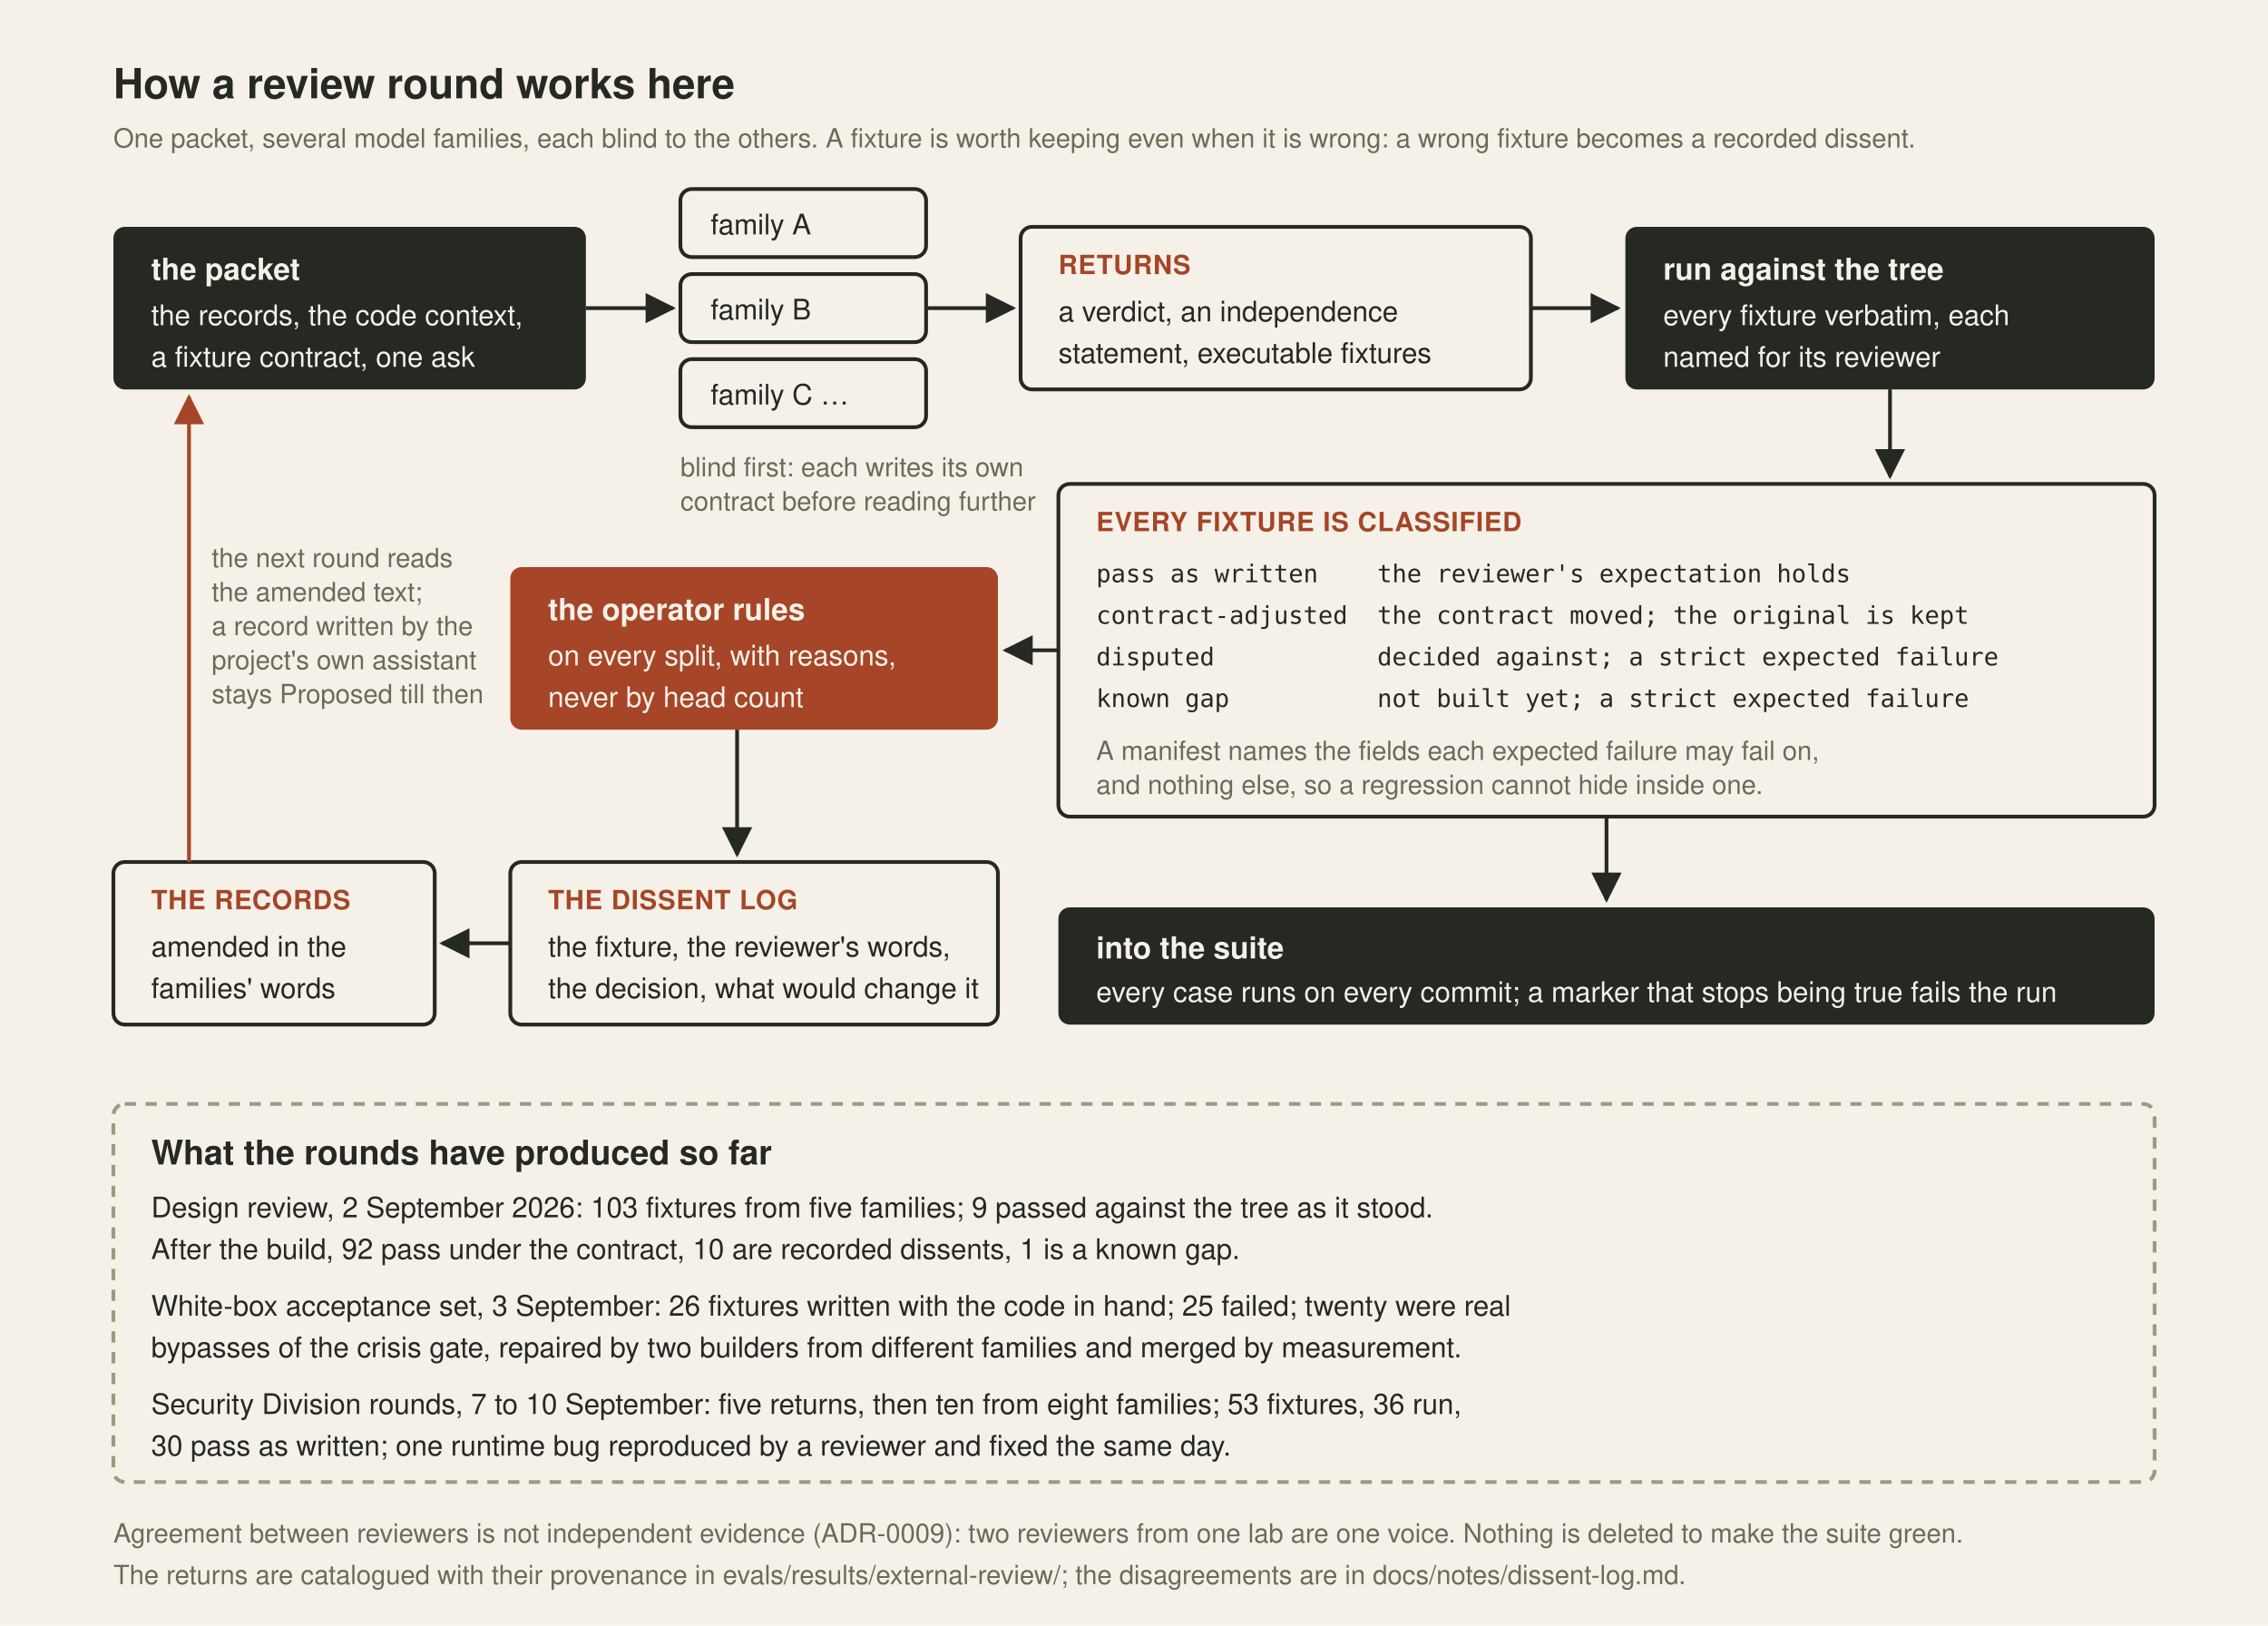
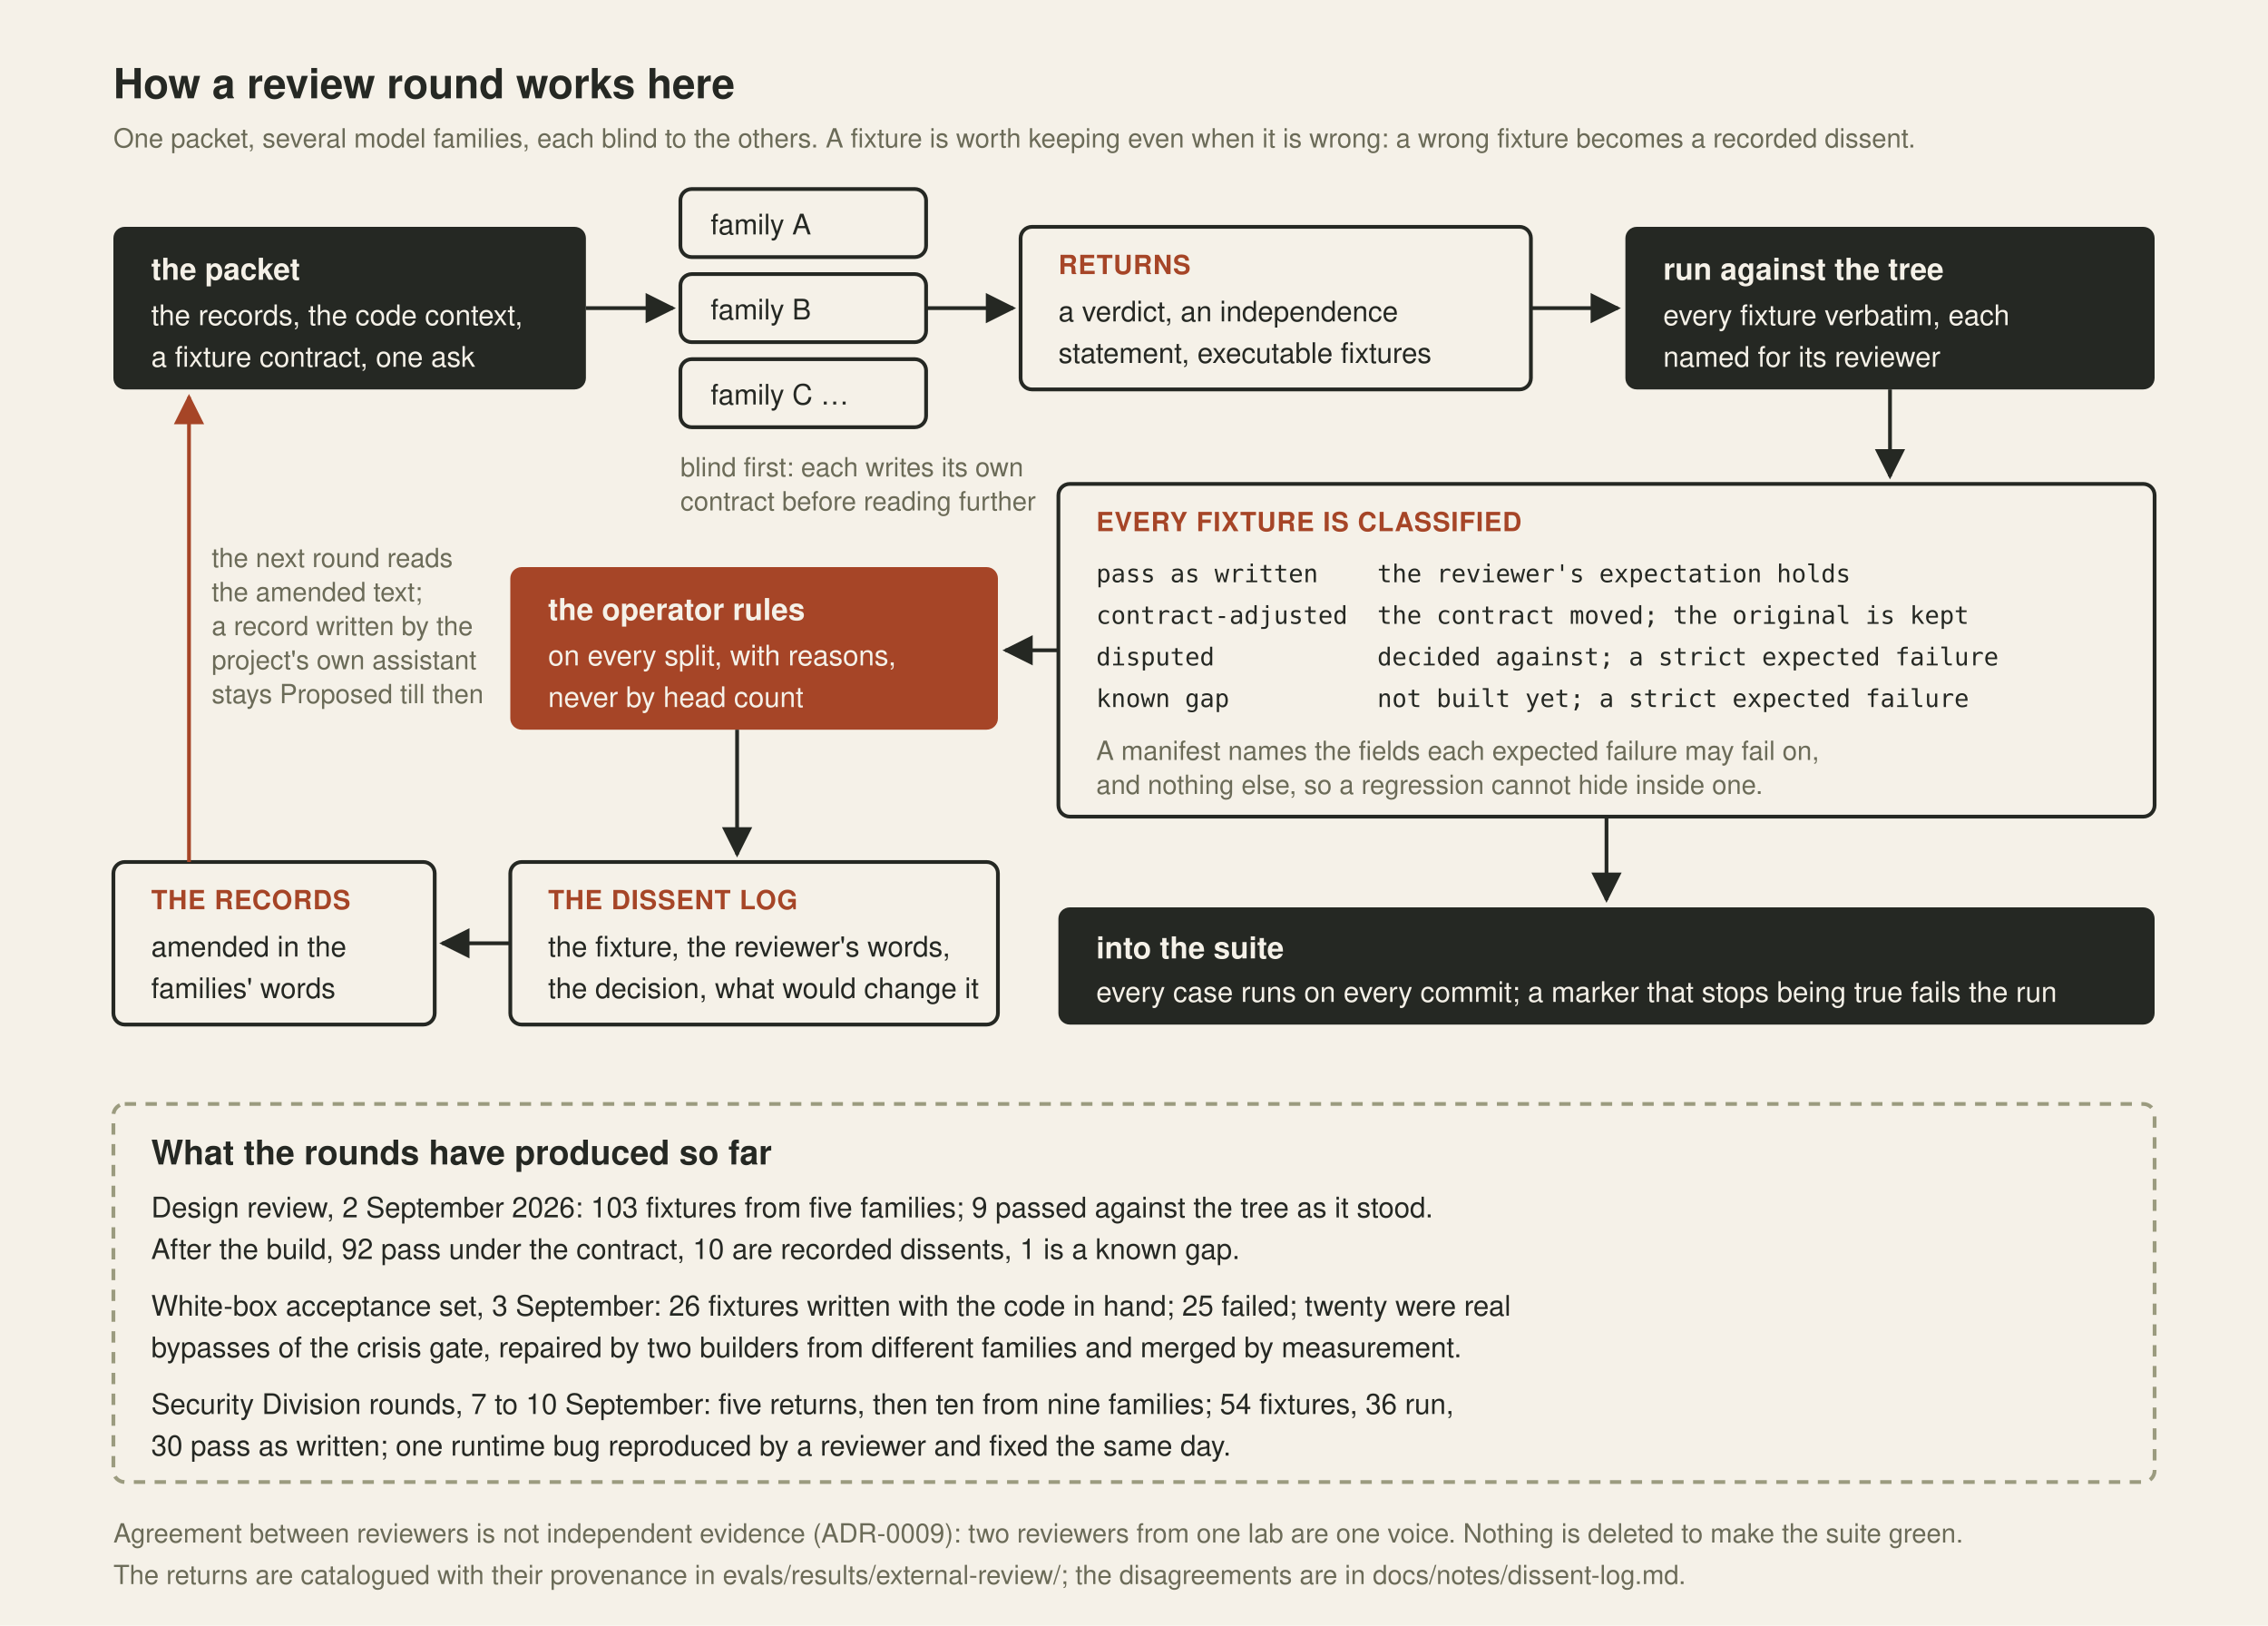
<svg xmlns="http://www.w3.org/2000/svg" viewBox="0 0 1200 860" width="1200" height="860" role="img" aria-labelledby="t d">
  <style>
    .bg { fill: #F5F1E8; }
    .box { fill: #F5F1E8; stroke: #252823; stroke-width: 2; }
    .dark { fill: #252823; }
    .rust { fill: #A64527; }
    .t { font-family: -apple-system, "Segoe UI", Helvetica, Arial, sans-serif; fill: #252823; font-size: 15px; }
    .h { font-family: -apple-system, "Segoe UI", Helvetica, Arial, sans-serif; fill: #252823; font-size: 22px; font-weight: 600; }
    .n { font-family: -apple-system, "Segoe UI", Helvetica, Arial, sans-serif; fill: #A64527; font-size: 14px; font-weight: 700; letter-spacing: 0.4px; }
    .w { font-family: -apple-system, "Segoe UI", Helvetica, Arial, sans-serif; fill: #F5F1E8; font-size: 16px; font-weight: 600; }
    .wl { font-family: -apple-system, "Segoe UI", Helvetica, Arial, sans-serif; fill: #F5F1E8; font-size: 15px; }
    .m { font-family: ui-monospace, "SF Mono", Menlo, Consolas, monospace; fill: #252823; font-size: 13px; }
    .s { font-family: -apple-system, "Segoe UI", Helvetica, Arial, sans-serif; fill: #6b6b58; font-size: 14px; }
    .arrow { stroke: #252823; stroke-width: 2; fill: none; marker-end: url(#a); }
    .arrowr { stroke: #A64527; stroke-width: 2; fill: none; marker-end: url(#ar); }
    .sagel { stroke: #9B9B7F; stroke-width: 2; fill: none; }
  </style>
  <defs>
    <marker id="a" viewBox="0 0 10 10" refX="9" refY="5" markerWidth="8" markerHeight="8" orient="auto-start-reverse">
      <path d="M 0 0 L 10 5 L 0 10 z" fill="#252823" />
    </marker>
    <marker id="ar" viewBox="0 0 10 10" refX="9" refY="5" markerWidth="8" markerHeight="8" orient="auto-start-reverse">
      <path d="M 0 0 L 10 5 L 0 10 z" fill="#A64527" />
    </marker>
  </defs>
  <rect class="bg" x="0" y="0" width="1200" height="860" />
  <text class="h" x="60" y="52">How a review round works here</text>
  <text class="s" x="60" y="78">One packet, several model families, each blind to the others. A fixture is worth keeping even when it is wrong: a wrong fixture becomes a recorded dissent.</text>
  <rect class="dark" x="60" y="120" width="250" height="86" rx="6" />
  <text class="w" x="80" y="148">the packet</text>
  <text class="wl" x="80" y="172">the records, the code context,</text>
  <text class="wl" x="80" y="194">a fixture contract, one ask</text>
  <path class="arrow" d="M 310 163 H 356" />
  <rect class="box" x="360" y="100" width="130" height="36" rx="6" />
  <text class="t" x="376" y="124">family A</text>
  <rect class="box" x="360" y="145" width="130" height="36" rx="6" />
  <text class="t" x="376" y="169">family B</text>
  <rect class="box" x="360" y="190" width="130" height="36" rx="6" />
  <text class="t" x="376" y="214">family C …</text>
  <text class="s" x="360" y="252">blind first: each writes its own</text>
  <text class="s" x="360" y="270">contract before reading further</text>
  <path class="arrow" d="M 490 163 H 536" />
  <rect class="box" x="540" y="120" width="270" height="86" rx="6" />
  <text class="n" x="560" y="145">RETURNS</text>
  <text class="t" x="560" y="170">a verdict, an independence</text>
  <text class="t" x="560" y="192">statement, executable fixtures</text>
  <path class="arrow" d="M 810 163 H 856" />
  <rect class="dark" x="860" y="120" width="280" height="86" rx="6" />
  <text class="w" x="880" y="148">run against the tree</text>
  <text class="wl" x="880" y="172">every fixture verbatim, each</text>
  <text class="wl" x="880" y="194">named for its reviewer</text>
  <path class="arrow" d="M 1000 206 V 252" />
  <rect class="box" x="560" y="256" width="580" height="176" rx="6" />
  <text class="n" x="580" y="281">EVERY FIXTURE IS CLASSIFIED</text>
  <text class="m" x="580" y="308" xml:space="preserve">pass as written    the reviewer's expectation holds</text>
  <text class="m" x="580" y="330" xml:space="preserve">contract-adjusted  the contract moved; the original is kept</text>
  <text class="m" x="580" y="352" xml:space="preserve">disputed           decided against; a strict expected failure</text>
  <text class="m" x="580" y="374" xml:space="preserve">known gap          not built yet; a strict expected failure</text>
  <text class="s" x="580" y="402">A manifest names the fields each expected failure may fail on,</text>
  <text class="s" x="580" y="420">and nothing else, so a regression cannot hide inside one.</text>
  <path class="arrow" d="M 560 344 H 532" />
  <rect class="rust" x="270" y="300" width="258" height="86" rx="6" />
  <text class="w" x="290" y="328">the operator rules</text>
  <text class="wl" x="290" y="352">on every split, with reasons,</text>
  <text class="wl" x="290" y="374">never by head count</text>
  <path class="arrow" d="M 390 386 V 452" />
  <rect class="box" x="270" y="456" width="258" height="86" rx="6" />
  <text class="n" x="290" y="481">THE DISSENT LOG</text>
  <text class="t" x="290" y="506">the fixture, the reviewer's words,</text>
  <text class="t" x="290" y="528">the decision, what would change it</text>
  <path class="arrow" d="M 270 499 H 234" />
  <rect class="box" x="60" y="456" width="170" height="86" rx="6" />
  <text class="n" x="80" y="481">THE RECORDS</text>
  <text class="t" x="80" y="506">amended in the</text>
  <text class="t" x="80" y="528">families' words</text>
  <path class="arrowr" d="M 100 456 V 210" />
  <text class="s" x="112" y="300">the next round reads</text>
  <text class="s" x="112" y="318">the amended text;</text>
  <text class="s" x="112" y="336">a record written by the</text>
  <text class="s" x="112" y="354">project's own assistant</text>
  <text class="s" x="112" y="372">stays Proposed till then</text>
  <path class="arrow" d="M 850 432 V 476" />
  <rect class="dark" x="560" y="480" width="580" height="62" rx="6" />
  <text class="w" x="580" y="507">into the suite</text>
  <text class="wl" x="580" y="530">every case runs on every commit; a marker that stops being true fails the run</text>
  <rect x="60" y="584" width="1080" height="200" rx="6" fill="none" stroke="#9B9B7F" stroke-width="2" stroke-dasharray="6 5" />
  <text class="h" x="80" y="616" style="font-size:18px">What the rounds have produced so far</text>
  <text class="t" x="80" y="644">Design review, 2 September 2026: 103 fixtures from five families; 9 passed against the tree as it stood.</text>
  <text class="t" x="80" y="666">After the build, 92 pass under the contract, 10 are recorded dissents, 1 is a known gap.</text>
  <text class="t" x="80" y="696">White-box acceptance set, 3 September: 26 fixtures written with the code in hand; 25 failed; twenty were real</text>
  <text class="t" x="80" y="718">bypasses of the crisis gate, repaired by two builders from different families and merged by measurement.</text>
-   <text class="t" x="80" y="748">Security Division rounds, 7 to 10 September: five returns, then ten from eight families; 53 fixtures, 36 run,</text>
+   <text class="t" x="80" y="748">Security Division rounds, 7 to 10 September: five returns, then ten from nine families; 54 fixtures, 36 run,</text>
  <text class="t" x="80" y="770">30 pass as written; one runtime bug reproduced by a reviewer and fixed the same day.</text>
  <text class="s" x="60" y="816">Agreement between reviewers is not independent evidence (ADR-0009): two reviewers from one lab are one voice. Nothing is deleted to make the suite green.</text>
  <text class="s" x="60" y="838">The returns are catalogued with their provenance in evals/results/external-review/; the disagreements are in docs/notes/dissent-log.md.</text>
</svg>
